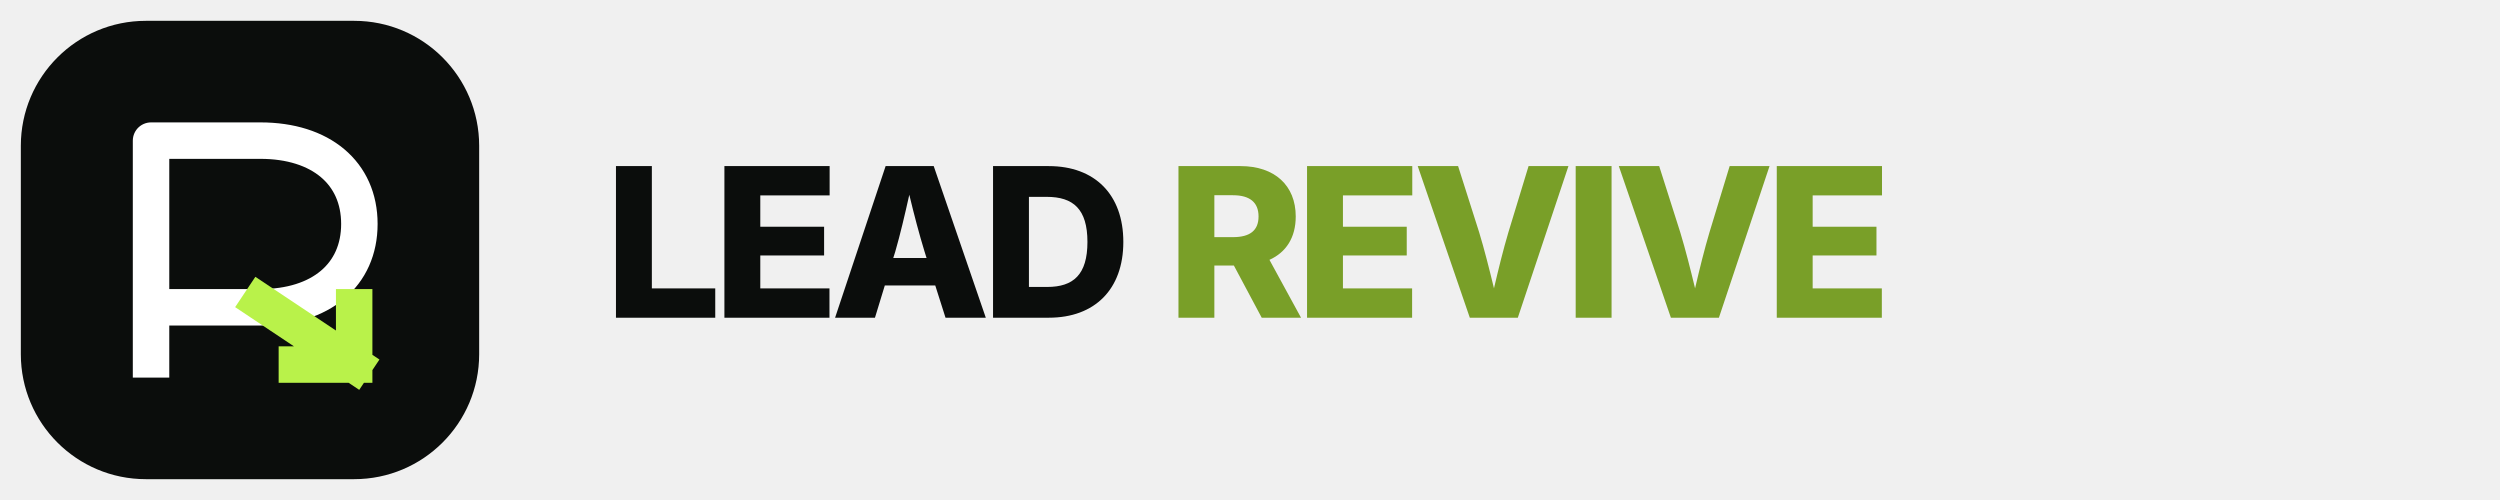
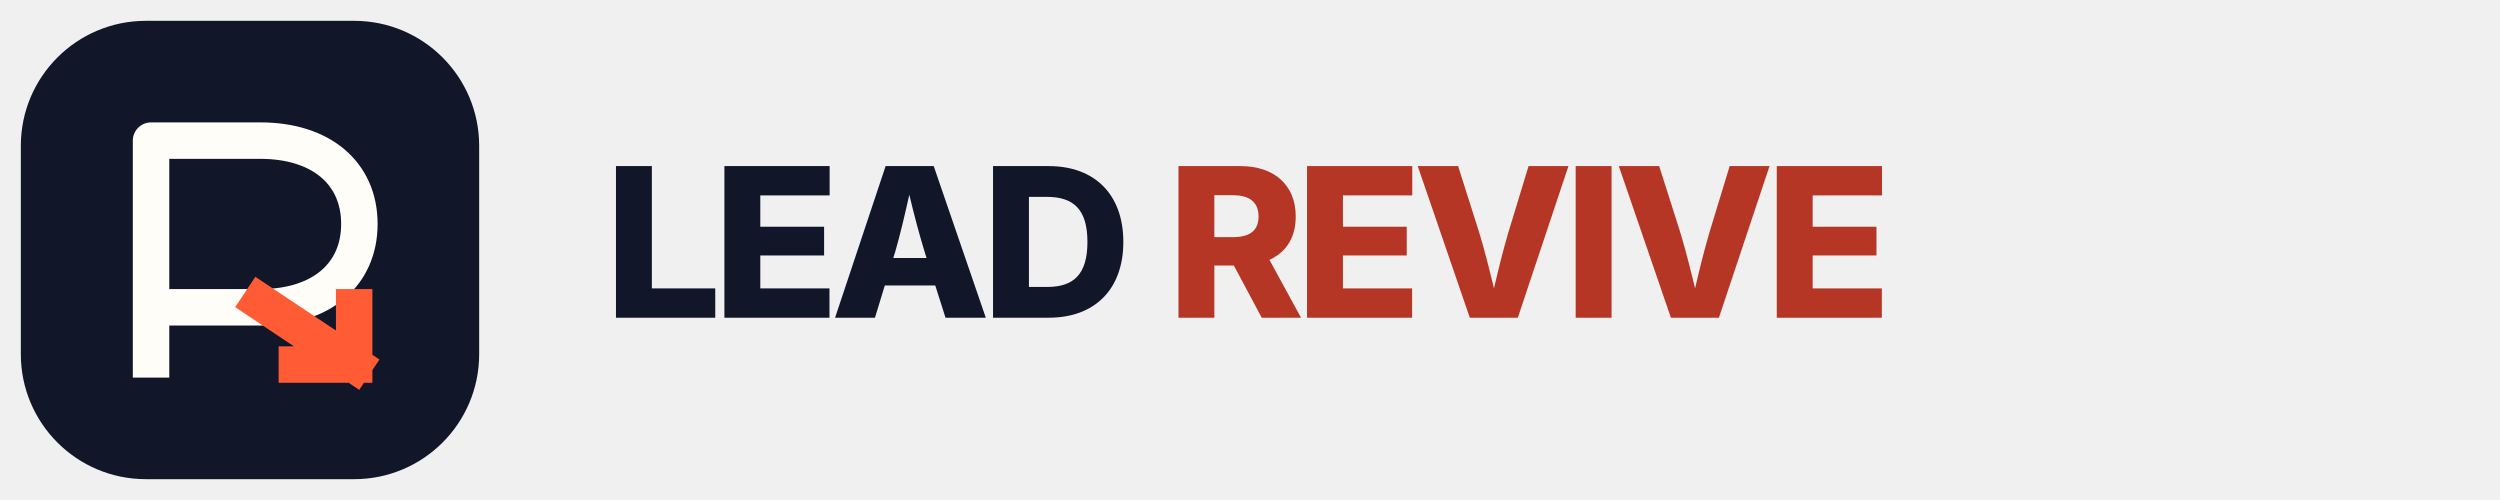
<svg xmlns="http://www.w3.org/2000/svg" width="480" height="96" viewBox="0 0 480 96" fill="none" role="img" aria-labelledby="title desc">
-   <rect x="4" y="4" width="88" height="88" rx="24" fill="#0B0D0C" />
-   <path d="M29 69V27H50C61.6 27 69 33.2 69 43C69 52.8 61.6 59 50 59H29" stroke="#FFFFFF" stroke-width="7" stroke-linecap="square" stroke-linejoin="round" />
-   <path d="M50 58L68 70M68 70V59M68 70H57" stroke="#B9F24A" stroke-width="7" stroke-linecap="square" stroke-linejoin="round" />
-   <text x="116" y="61" fill="#0B0D0C" font-family="Inter, Arial, sans-serif" font-size="40" font-weight="760" letter-spacing="-1.8">LEAD</text>
-   <text x="224" y="61" fill="#799F28" font-family="Inter, Arial, sans-serif" font-size="40" font-weight="760" letter-spacing="-1.8">REVIVE</text>
+   <rect x="4" y="4" width="88" height="88" rx="24" fill="#111629" />
+   <path d="M29 69V27H50C61.6 27 69 33.2 69 43C69 52.8 61.6 59 50 59H29" stroke="#FFFDF7" stroke-width="7" stroke-linecap="square" stroke-linejoin="round" />
+   <path d="M50 58L68 70M68 70V59M68 70H57" stroke="#FF5C35" stroke-width="7" stroke-linecap="square" stroke-linejoin="round" />
+   <text x="116" y="61" fill="#111629" font-family="Inter, Arial, sans-serif" font-size="40" font-weight="760" letter-spacing="-1.8">LEAD</text>
+   <text x="224" y="61" fill="#B53624" font-family="Inter, Arial, sans-serif" font-size="40" font-weight="760" letter-spacing="-1.8">REVIVE</text>
</svg>
